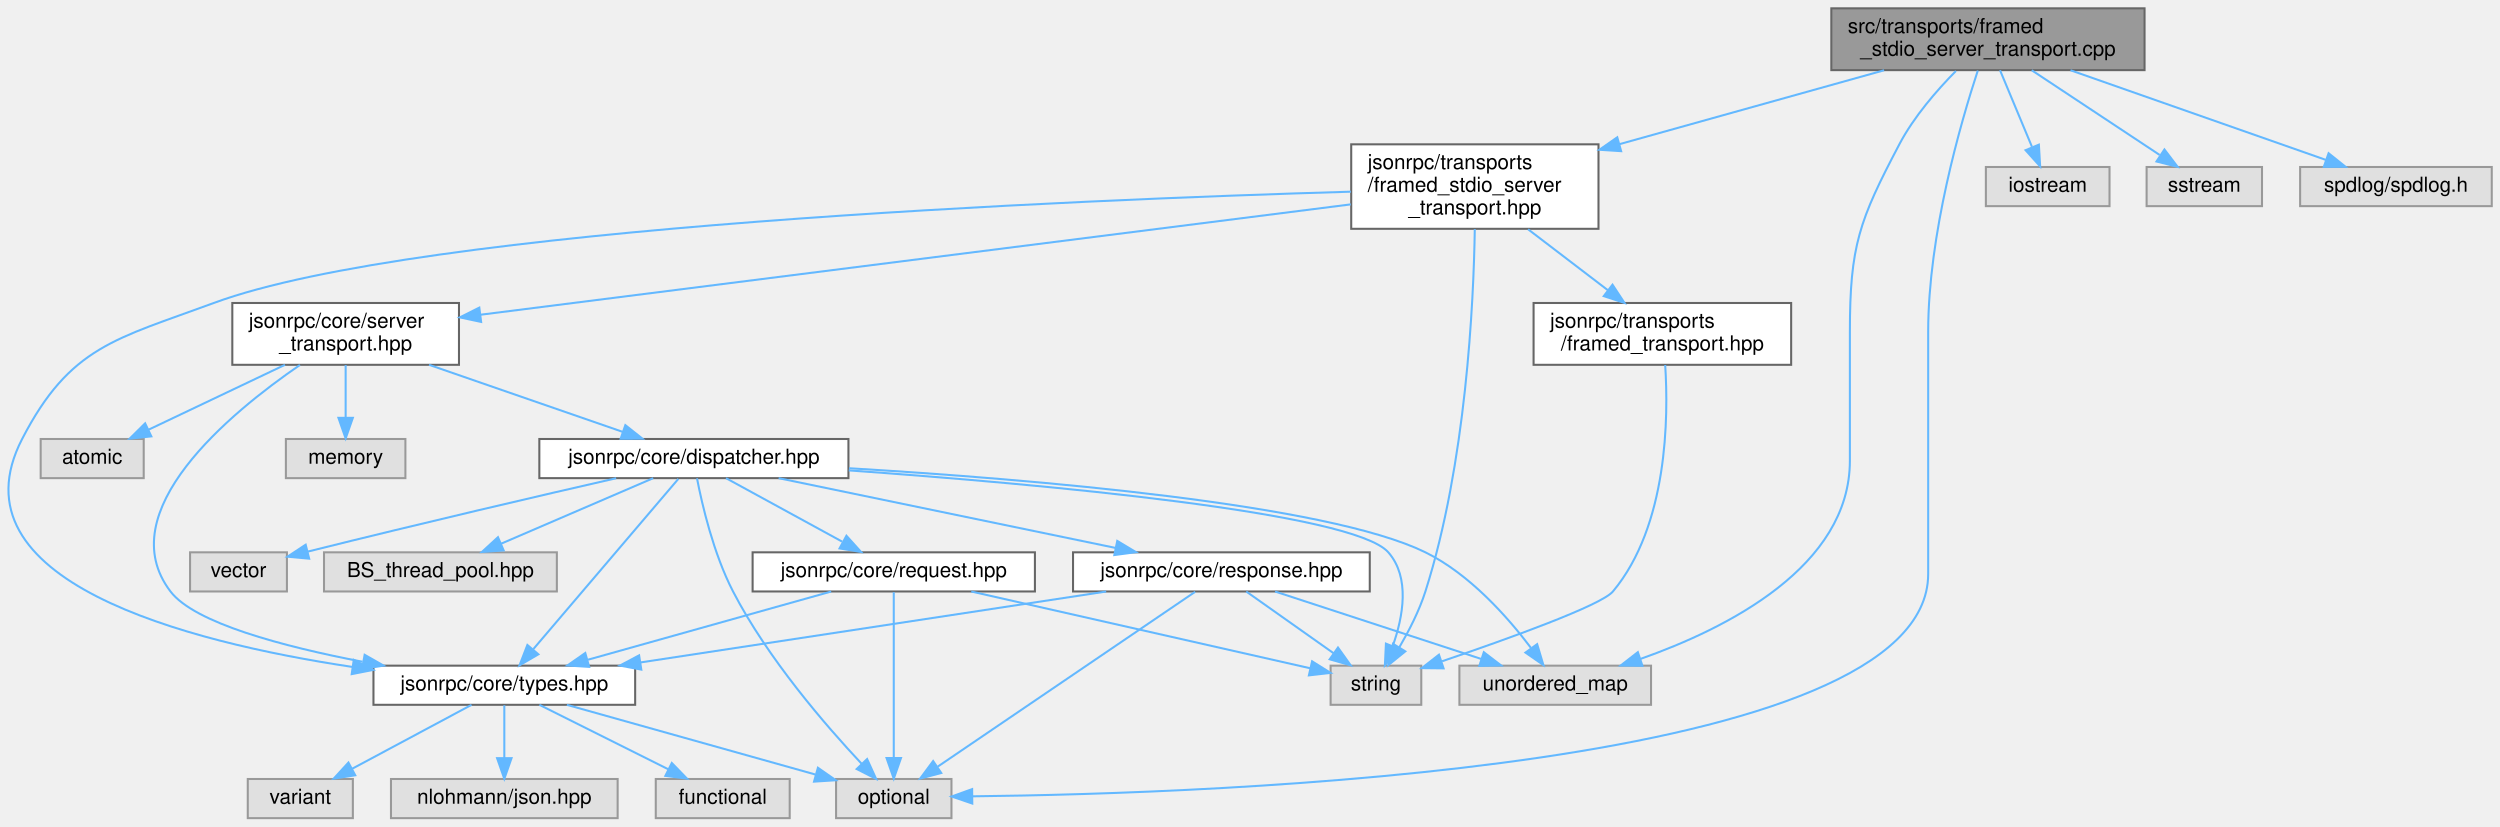
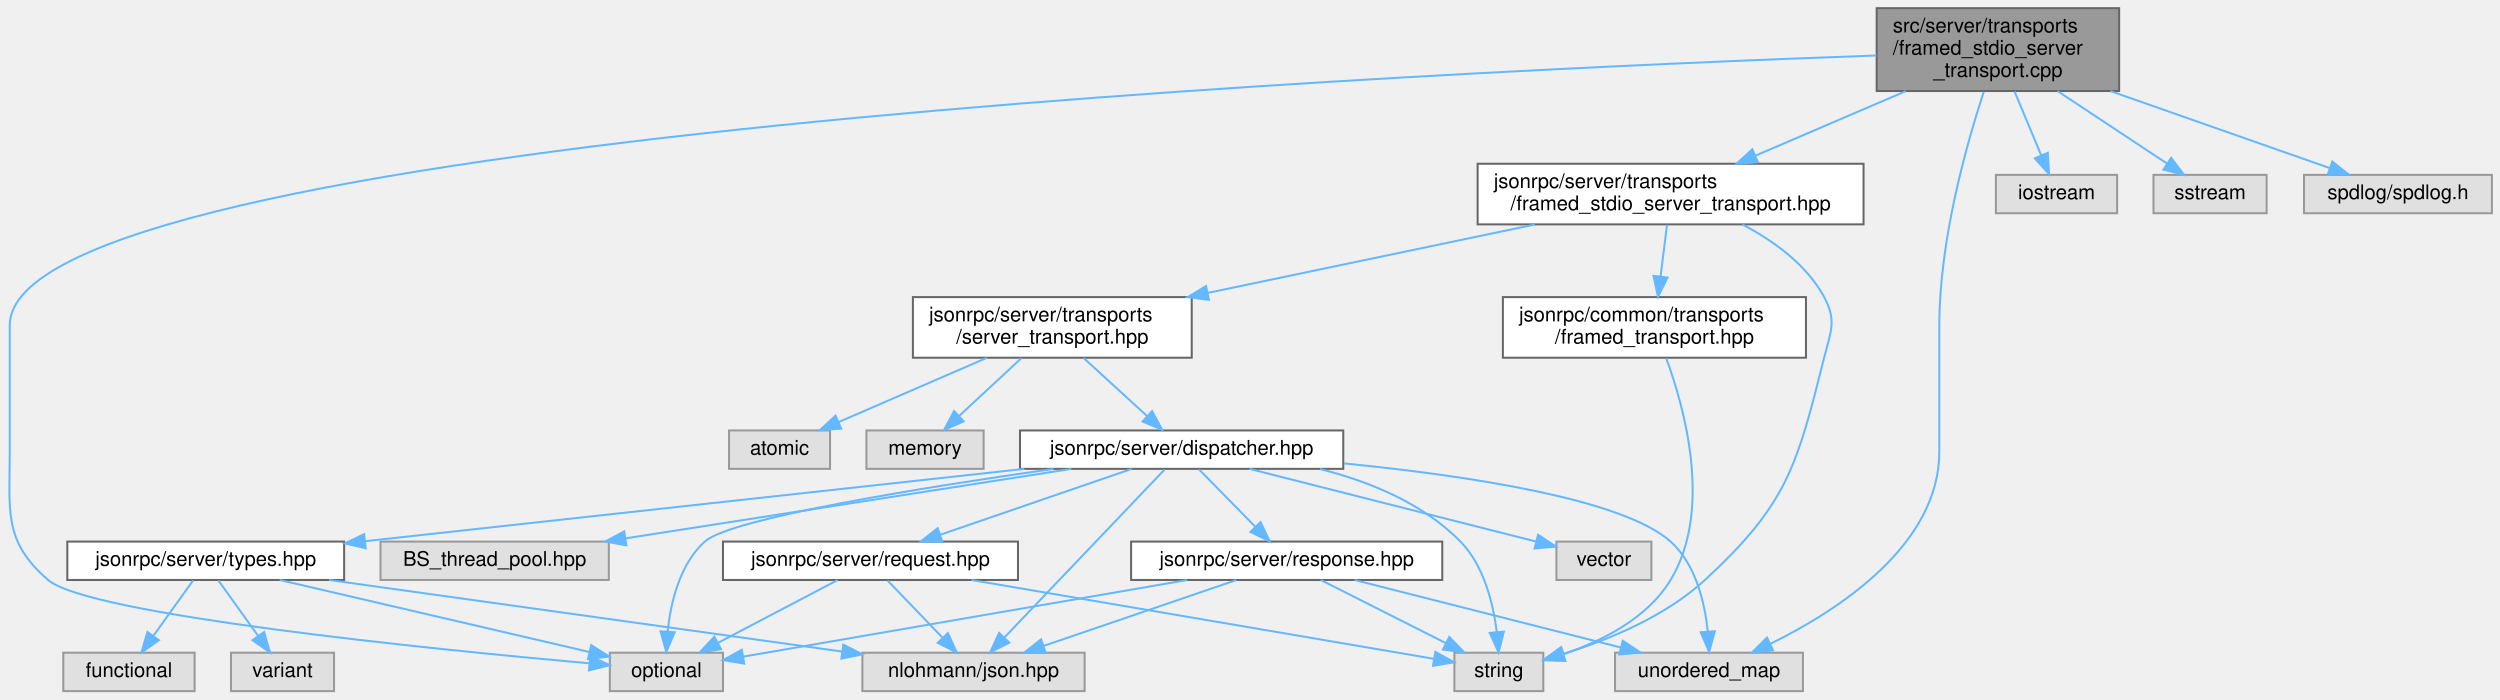
- <svg xmlns="http://www.w3.org/2000/svg" xmlns:xlink="http://www.w3.org/1999/xlink" width="1213pt" height="401pt" viewBox="0.00 0.00 1213.24 401.00">
-   <g id="graph0" class="graph" transform="scale(1 1) rotate(0) translate(4 397)">
+ <svg xmlns="http://www.w3.org/2000/svg" xmlns:xlink="http://www.w3.org/1999/xlink" width="1237pt" height="346pt" viewBox="0.00 0.00 1237.32 346.00">
+   <g id="graph0" class="graph" transform="scale(1 1) rotate(0) translate(4 342)">
    <g id="Node000001" class="node">
      <g id="a_Node000001">
        <a xlink:title=" ">
-           <polygon fill="#999999" stroke="#666666" points="1036.74,-393 884.74,-393 884.74,-363 1036.74,-363 1036.74,-393" />
-           <text text-anchor="start" x="892.74" y="-381" font-family="Helvetica,sans-Serif" font-size="10.00">src/transports/framed</text>
-           <text text-anchor="middle" x="960.74" y="-370" font-family="Helvetica,sans-Serif" font-size="10.00">_stdio_server_transport.cpp</text>
+           <polygon fill="#999999" stroke="#666666" points="1044.82,-338 924.82,-338 924.82,-297 1044.82,-297 1044.82,-338" />
+           <text text-anchor="start" x="932.82" y="-326" font-family="Helvetica,sans-Serif" font-size="10.00">src/server/transports</text>
+           <text text-anchor="start" x="932.82" y="-315" font-family="Helvetica,sans-Serif" font-size="10.00">/framed_stdio_server</text>
+           <text text-anchor="middle" x="984.82" y="-304" font-family="Helvetica,sans-Serif" font-size="10.00">_transport.cpp</text>
        </a>
      </g>
    </g>
    <g id="Node000002" class="node">
      <g id="a_Node000002">
        <a xlink:href="framed__stdio__server__transport_8hpp.html" target="_top" xlink:title=" ">
-           <polygon fill="white" stroke="#666666" points="771.74,-327 651.74,-327 651.74,-286 771.74,-286 771.74,-327" />
-           <text text-anchor="start" x="659.74" y="-315" font-family="Helvetica,sans-Serif" font-size="10.00">jsonrpc/transports</text>
-           <text text-anchor="start" x="659.74" y="-304" font-family="Helvetica,sans-Serif" font-size="10.00">/framed_stdio_server</text>
-           <text text-anchor="middle" x="711.74" y="-293" font-family="Helvetica,sans-Serif" font-size="10.00">_transport.hpp</text>
+           <polygon fill="white" stroke="#666666" points="918.32,-261 727.32,-261 727.32,-231 918.32,-231 918.32,-261" />
+           <text text-anchor="start" x="735.32" y="-249" font-family="Helvetica,sans-Serif" font-size="10.00">jsonrpc/server/transports</text>
+           <text text-anchor="middle" x="822.82" y="-238" font-family="Helvetica,sans-Serif" font-size="10.00">/framed_stdio_server_transport.hpp</text>
        </a>
      </g>
    </g>
    <g id="edge1_Node000001_Node000002" class="edge">
      <g id="a_edge1_Node000001_Node000002">
        <a xlink:title=" ">
-           <path fill="none" stroke="#63b8ff" d="M910.35,-362.94C873.38,-352.62 822.71,-338.47 781.8,-327.05" />
-           <polygon fill="#63b8ff" stroke="#63b8ff" points="782.73,-323.68 772.16,-324.36 780.85,-330.42 782.73,-323.68" />
+           <path fill="none" stroke="#63b8ff" d="M939.27,-296.96C915.93,-286.94 887.7,-274.83 864.88,-265.04" />
+           <polygon fill="#63b8ff" stroke="#63b8ff" points="866.04,-261.73 855.47,-261 863.28,-268.16 866.04,-261.73" />
+         </a>
+       </g>
+     </g>
+     <g id="Node000009" class="node">
+       <g id="a_Node000009">
+         <a xlink:title=" ">
+           <polygon fill="#e0e0e0" stroke="#999999" points="353.82,-19 297.82,-19 297.82,0 353.82,0 353.82,-19" />
+           <text text-anchor="middle" x="325.82" y="-7" font-family="Helvetica,sans-Serif" font-size="10.00">optional</text>
+         </a>
+       </g>
+     </g>
+     <g id="edge30_Node000001_Node000009" class="edge">
+       <g id="a_edge30_Node000001_Node000009">
+         <a xlink:title=" ">
+           <path fill="none" stroke="#63b8ff" d="M924.75,-314.59C711.11,-307.01 0.82,-274.77 0.82,-181 0.82,-181 0.82,-181 0.82,-118.5 0.82,-89.04 -2.47,-74.25 19.82,-55 39.81,-37.74 209.82,-20.73 287.44,-13.77" />
+           <polygon fill="#63b8ff" stroke="#63b8ff" points="288.11,-17.23 297.76,-12.86 287.49,-10.26 288.11,-17.23" />
+         </a>
+       </g>
+     </g>
+     <g id="Node000010" class="node">
+       <g id="a_Node000010">
+         <a xlink:title=" ">
+           <polygon fill="#e0e0e0" stroke="#999999" points="888.32,-19 795.32,-19 795.32,0 888.32,0 888.32,-19" />
+           <text text-anchor="middle" x="841.82" y="-7" font-family="Helvetica,sans-Serif" font-size="10.00">unordered_map</text>
+         </a>
+       </g>
+     </g>
+     <g id="edge32_Node000001_Node000010" class="edge">
+       <g id="a_edge32_Node000001_Node000010">
+         <a xlink:title=" ">
+           <path fill="none" stroke="#63b8ff" d="M977.8,-296.58C969.22,-270.41 955.82,-222.86 955.82,-181 955.82,-181 955.82,-181 955.82,-118.5 955.82,-72.47 906.24,-40.18 872.47,-23.53" />
+           <polygon fill="#63b8ff" stroke="#63b8ff" points="873.54,-20.16 863,-19.05 870.55,-26.49 873.54,-20.16" />
+         </a>
+       </g>
+     </g>
+     <g id="Node000019" class="node">
+       <g id="a_Node000019">
+         <a xlink:title=" ">
+           <polygon fill="#e0e0e0" stroke="#999999" points="1043.82,-255.5 983.82,-255.5 983.82,-236.5 1043.82,-236.5 1043.82,-255.5" />
+           <text text-anchor="middle" x="1013.82" y="-243.5" font-family="Helvetica,sans-Serif" font-size="10.00">iostream</text>
+         </a>
+       </g>
+     </g>
+     <g id="edge29_Node000001_Node000019" class="edge">
+       <g id="a_edge29_Node000001_Node000019">
+         <a xlink:title=" ">
+           <path fill="none" stroke="#63b8ff" d="M993.06,-296.77C997.19,-286.87 1002.16,-274.95 1006.21,-265.26" />
+           <polygon fill="#63b8ff" stroke="#63b8ff" points="1009.52,-266.4 1010.14,-255.82 1003.06,-263.7 1009.52,-266.4" />
+         </a>
+       </g>
+     </g>
+     <g id="Node000020" class="node">
+       <g id="a_Node000020">
+         <a xlink:title=" ">
+           <polygon fill="#e0e0e0" stroke="#999999" points="1117.82,-255.5 1061.82,-255.5 1061.82,-236.5 1117.82,-236.5 1117.82,-255.5" />
+           <text text-anchor="middle" x="1089.82" y="-243.5" font-family="Helvetica,sans-Serif" font-size="10.00">sstream</text>
+         </a>
+       </g>
+     </g>
+     <g id="edge31_Node000001_Node000020" class="edge">
+       <g id="a_edge31_Node000001_Node000020">
+         <a xlink:title=" ">
+           <path fill="none" stroke="#63b8ff" d="M1014.35,-296.96C1031.59,-285.54 1052.95,-271.41 1068.54,-261.09" />
+           <polygon fill="#63b8ff" stroke="#63b8ff" points="1070.57,-263.94 1076.98,-255.5 1066.71,-258.1 1070.57,-263.94" />
+         </a>
+       </g>
+     </g>
+     <g id="Node000021" class="node">
+       <g id="a_Node000021">
+         <a xlink:title=" ">
+           <polygon fill="#e0e0e0" stroke="#999999" points="1229.32,-255.5 1136.32,-255.5 1136.32,-236.5 1229.32,-236.5 1229.32,-255.5" />
+           <text text-anchor="middle" x="1182.82" y="-243.5" font-family="Helvetica,sans-Serif" font-size="10.00">spdlog/spdlog.h</text>
+         </a>
+       </g>
+     </g>
+     <g id="edge33_Node000001_Node000021" class="edge">
+       <g id="a_edge33_Node000001_Node000021">
+         <a xlink:title=" ">
+           <path fill="none" stroke="#63b8ff" d="M1040.51,-296.96C1075.45,-284.69 1119.35,-269.28 1149.09,-258.84" />
+           <polygon fill="#63b8ff" stroke="#63b8ff" points="1150.32,-262.12 1158.6,-255.5 1148,-255.51 1150.32,-262.12" />
+         </a>
+       </g>
+     </g>
+     <g id="Node000003" class="node">
+       <g id="a_Node000003">
+         <a xlink:title=" ">
+           <polygon fill="#e0e0e0" stroke="#999999" points="759.82,-19 715.82,-19 715.82,0 759.82,0 759.82,-19" />
+           <text text-anchor="middle" x="737.82" y="-7" font-family="Helvetica,sans-Serif" font-size="10.00">string</text>
+         </a>
+       </g>
+     </g>
+     <g id="edge2_Node000002_Node000003" class="edge">
+       <g id="a_edge2_Node000002_Node000003">
+         <a xlink:title=" ">
+           <path fill="none" stroke="#63b8ff" d="M858.35,-230.96C873.71,-222.9 890.13,-211.13 898.82,-195 905.15,-183.26 902.07,-177.93 898.82,-165 885.31,-111.2 880.61,-92.61 839.82,-55 820.08,-36.8 791.71,-25.24 769.9,-18.48" />
+           <polygon fill="#63b8ff" stroke="#63b8ff" points="770.67,-15.06 760.09,-15.62 768.71,-21.78 770.67,-15.06" />
+         </a>
+       </g>
+     </g>
+     <g id="Node000004" class="node">
+       <g id="a_Node000004">
+         <a xlink:href="framed__transport_8hpp.html" target="_top" xlink:title=" ">
+           <polygon fill="white" stroke="#666666" points="889.82,-195 739.82,-195 739.82,-165 889.82,-165 889.82,-195" />
+           <text text-anchor="start" x="747.82" y="-183" font-family="Helvetica,sans-Serif" font-size="10.00">jsonrpc/common/transports</text>
+           <text text-anchor="middle" x="814.82" y="-172" font-family="Helvetica,sans-Serif" font-size="10.00">/framed_transport.hpp</text>
+         </a>
+       </g>
+     </g>
+     <g id="edge3_Node000002_Node000004" class="edge">
+       <g id="a_edge3_Node000002_Node000004">
+         <a xlink:title=" ">
+           <path fill="none" stroke="#63b8ff" d="M821.05,-230.8C820.11,-223.26 818.92,-213.78 817.84,-205.13" />
+           <polygon fill="#63b8ff" stroke="#63b8ff" points="821.31,-204.65 816.59,-195.16 814.36,-205.52 821.31,-204.65" />
+         </a>
+       </g>
+     </g>
+     <g id="Node000005" class="node">
+       <g id="a_Node000005">
+         <a xlink:href="server__transport_8hpp.html" target="_top" xlink:title=" ">
+           <polygon fill="white" stroke="#666666" points="585.82,-195 447.82,-195 447.82,-165 585.82,-165 585.82,-195" />
+           <text text-anchor="start" x="455.82" y="-183" font-family="Helvetica,sans-Serif" font-size="10.00">jsonrpc/server/transports</text>
+           <text text-anchor="middle" x="516.82" y="-172" font-family="Helvetica,sans-Serif" font-size="10.00">/server_transport.hpp</text>
+         </a>
+       </g>
+     </g>
+     <g id="edge5_Node000002_Node000005" class="edge">
+       <g id="a_edge5_Node000002_Node000005">
+         <a xlink:title=" ">
+           <path fill="none" stroke="#63b8ff" d="M755.67,-230.95C707.94,-220.97 643.73,-207.54 593.9,-197.12" />
+           <polygon fill="#63b8ff" stroke="#63b8ff" points="594.33,-193.63 583.82,-195.01 592.89,-200.49 594.33,-193.63" />
+         </a>
+       </g>
+     </g>
+     <g id="edge4_Node000004_Node000003" class="edge">
+       <g id="a_edge4_Node000004_Node000003">
+         <a xlink:title=" ">
+           <path fill="none" stroke="#63b8ff" d="M820.66,-164.75C829.67,-140.31 843.82,-89.7 822.82,-55 811.35,-36.04 788.83,-24.76 769.86,-18.31" />
+           <polygon fill="#63b8ff" stroke="#63b8ff" points="770.64,-14.89 760.05,-15.28 768.57,-21.58 770.64,-14.89" />
+         </a>
+       </g>
+     </g>
+     <g id="Node000006" class="node">
+       <g id="a_Node000006">
+         <a xlink:title=" ">
+           <polygon fill="#e0e0e0" stroke="#999999" points="406.82,-129 356.82,-129 356.82,-110 406.82,-110 406.82,-129" />
+           <text text-anchor="middle" x="381.82" y="-117" font-family="Helvetica,sans-Serif" font-size="10.00">atomic</text>
+         </a>
+       </g>
+     </g>
+     <g id="edge6_Node000005_Node000006" class="edge">
+       <g id="a_edge6_Node000005_Node000006">
+         <a xlink:title=" ">
+           <path fill="none" stroke="#63b8ff" d="M484.49,-164.99C462.17,-155.31 432.72,-142.56 411.1,-133.18" />
+           <polygon fill="#63b8ff" stroke="#63b8ff" points="412.33,-129.9 401.76,-129.14 409.54,-136.33 412.33,-129.9" />
+         </a>
+       </g>
+     </g>
+     <g id="Node000007" class="node">
+       <g id="a_Node000007">
+         <a xlink:title=" ">
+           <polygon fill="#e0e0e0" stroke="#999999" points="482.82,-129 424.82,-129 424.82,-110 482.82,-110 482.82,-129" />
+           <text text-anchor="middle" x="453.82" y="-117" font-family="Helvetica,sans-Serif" font-size="10.00">memory</text>
+         </a>
+       </g>
+     </g>
+     <g id="edge7_Node000005_Node000007" class="edge">
+       <g id="a_edge7_Node000005_Node000007">
+         <a xlink:title=" ">
+           <path fill="none" stroke="#63b8ff" d="M501.57,-164.84C492.24,-156.17 480.29,-145.08 470.68,-136.15" />
+           <polygon fill="#63b8ff" stroke="#63b8ff" points="472.97,-133.51 463.26,-129.27 468.21,-138.64 472.97,-133.51" />
        </a>
      </g>
    </g>
    <g id="Node000008" class="node">
      <g id="a_Node000008">
-         <a xlink:title=" ">
-           <polygon fill="#e0e0e0" stroke="#999999" points="457.74,-19 401.74,-19 401.74,0 457.74,0 457.74,-19" />
-           <text text-anchor="middle" x="429.74" y="-7" font-family="Helvetica,sans-Serif" font-size="10.00">optional</text>
-         </a>
-       </g>
-     </g>
-     <g id="edge31_Node000001_Node000008" class="edge">
-       <g id="a_edge31_Node000001_Node000008">
-         <a xlink:title=" ">
-           <path fill="none" stroke="#63b8ff" d="M955.82,-362.79C947.55,-337.58 931.74,-283.23 931.74,-236 931.74,-236 931.74,-236 931.74,-118.5 931.74,-23.73 585.48,-11.88 468.11,-10.59" />
-           <polygon fill="#63b8ff" stroke="#63b8ff" points="467.84,-7.09 457.81,-10.5 467.77,-14.09 467.84,-7.09" />
-         </a>
-       </g>
-     </g>
-     <g id="Node000009" class="node">
-       <g id="a_Node000009">
-         <a xlink:title=" ">
-           <polygon fill="#e0e0e0" stroke="#999999" points="797.24,-74 704.24,-74 704.24,-55 797.24,-55 797.24,-74" />
-           <text text-anchor="middle" x="750.74" y="-62" font-family="Helvetica,sans-Serif" font-size="10.00">unordered_map</text>
-         </a>
-       </g>
-     </g>
-     <g id="edge33_Node000001_Node000009" class="edge">
-       <g id="a_edge33_Node000001_Node000009">
-         <a xlink:title=" ">
-           <path fill="none" stroke="#63b8ff" d="M945.2,-362.59C935.99,-353.25 924.77,-340.38 917.74,-327 898.27,-289.98 893.74,-277.83 893.74,-236 893.74,-236 893.74,-236 893.74,-173.5 893.74,-122.12 834.24,-92.09 792,-77.24" />
-           <polygon fill="#63b8ff" stroke="#63b8ff" points="793.07,-73.91 782.48,-74.05 790.84,-80.55 793.07,-73.91" />
-         </a>
-       </g>
-     </g>
-     <g id="Node000019" class="node">
-       <g id="a_Node000019">
-         <a xlink:title=" ">
-           <polygon fill="#e0e0e0" stroke="#999999" points="1019.74,-316 959.74,-316 959.74,-297 1019.74,-297 1019.74,-316" />
-           <text text-anchor="middle" x="989.74" y="-304" font-family="Helvetica,sans-Serif" font-size="10.00">iostream</text>
-         </a>
-       </g>
-     </g>
-     <g id="edge30_Node000001_Node000019" class="edge">
-       <g id="a_edge30_Node000001_Node000019">
-         <a xlink:title=" ">
-           <path fill="none" stroke="#63b8ff" d="M966.61,-362.94C971.07,-352.25 977.24,-337.45 982.09,-325.83" />
-           <polygon fill="#63b8ff" stroke="#63b8ff" points="985.46,-326.84 986.08,-316.27 979,-324.15 985.46,-326.84" />
-         </a>
-       </g>
-     </g>
-     <g id="Node000020" class="node">
-       <g id="a_Node000020">
-         <a xlink:title=" ">
-           <polygon fill="#e0e0e0" stroke="#999999" points="1093.74,-316 1037.74,-316 1037.74,-297 1093.74,-297 1093.74,-316" />
-           <text text-anchor="middle" x="1065.74" y="-304" font-family="Helvetica,sans-Serif" font-size="10.00">sstream</text>
-         </a>
-       </g>
-     </g>
-     <g id="edge32_Node000001_Node000020" class="edge">
-       <g id="a_edge32_Node000001_Node000020">
-         <a xlink:title=" ">
-           <path fill="none" stroke="#63b8ff" d="M981.99,-362.94C1000.05,-350.98 1025.88,-333.88 1044.06,-321.85" />
-           <polygon fill="#63b8ff" stroke="#63b8ff" points="1046.39,-324.51 1052.8,-316.07 1042.53,-318.67 1046.39,-324.51" />
-         </a>
-       </g>
-     </g>
-     <g id="Node000021" class="node">
-       <g id="a_Node000021">
-         <a xlink:title=" ">
-           <polygon fill="#e0e0e0" stroke="#999999" points="1205.24,-316 1112.24,-316 1112.24,-297 1205.24,-297 1205.24,-316" />
-           <text text-anchor="middle" x="1158.74" y="-304" font-family="Helvetica,sans-Serif" font-size="10.00">spdlog/spdlog.h</text>
-         </a>
-       </g>
-     </g>
-     <g id="edge34_Node000001_Node000021" class="edge">
-       <g id="a_edge34_Node000001_Node000021">
-         <a xlink:title=" ">
-           <path fill="none" stroke="#63b8ff" d="M1000.81,-362.94C1037.22,-350.16 1090.34,-331.51 1124.73,-319.44" />
-           <polygon fill="#63b8ff" stroke="#63b8ff" points="1126.06,-322.68 1134.33,-316.07 1123.74,-316.08 1126.06,-322.68" />
-         </a>
-       </g>
-     </g>
-     <g id="Node000003" class="node">
-       <g id="a_Node000003">
-         <a xlink:title=" ">
-           <polygon fill="#e0e0e0" stroke="#999999" points="685.74,-74 641.74,-74 641.74,-55 685.74,-55 685.74,-74" />
-           <text text-anchor="middle" x="663.74" y="-62" font-family="Helvetica,sans-Serif" font-size="10.00">string</text>
-         </a>
-       </g>
-     </g>
-     <g id="edge2_Node000002_Node000003" class="edge">
-       <g id="a_edge2_Node000002_Node000003">
-         <a xlink:title=" ">
-           <path fill="none" stroke="#63b8ff" d="M711.71,-285.84C711.15,-250.02 707.51,-172.07 687.74,-110 684.75,-100.61 679.76,-90.89 675.11,-82.94" />
-           <polygon fill="#63b8ff" stroke="#63b8ff" points="677.98,-80.93 669.75,-74.26 672.02,-84.61 677.98,-80.93" />
-         </a>
-       </g>
-     </g>
-     <g id="Node000004" class="node">
-       <g id="a_Node000004">
-         <a xlink:href="server__transport_8hpp.html" target="_top" xlink:title=" ">
-           <polygon fill="white" stroke="#666666" points="218.74,-250 108.74,-250 108.74,-220 218.74,-220 218.74,-250" />
-           <text text-anchor="start" x="116.74" y="-238" font-family="Helvetica,sans-Serif" font-size="10.00">jsonrpc/core/server</text>
-           <text text-anchor="middle" x="163.74" y="-227" font-family="Helvetica,sans-Serif" font-size="10.00">_transport.hpp</text>
-         </a>
-       </g>
-     </g>
-     <g id="edge3_Node000002_Node000004" class="edge">
-       <g id="a_edge3_Node000002_Node000004">
-         <a xlink:title=" ">
-           <path fill="none" stroke="#63b8ff" d="M651.53,-297.86C547.83,-284.71 336.37,-257.89 229.17,-244.3" />
-           <polygon fill="#63b8ff" stroke="#63b8ff" points="229.49,-240.81 219.13,-243.02 228.61,-247.76 229.49,-240.81" />
+         <a xlink:href="dispatcher_8hpp.html" target="_top" xlink:title=" ">
+           <polygon fill="white" stroke="#666666" points="660.82,-129 500.82,-129 500.82,-110 660.82,-110 660.82,-129" />
+           <text text-anchor="middle" x="580.82" y="-117" font-family="Helvetica,sans-Serif" font-size="10.00">jsonrpc/server/dispatcher.hpp</text>
+         </a>
+       </g>
+     </g>
+     <g id="edge8_Node000005_Node000008" class="edge">
+       <g id="a_edge8_Node000005_Node000008">
+         <a xlink:title=" ">
+           <path fill="none" stroke="#63b8ff" d="M532.32,-164.84C541.8,-156.17 553.94,-145.08 563.7,-136.15" />
+           <polygon fill="#63b8ff" stroke="#63b8ff" points="566.21,-138.6 571.23,-129.27 561.49,-133.43 566.21,-138.6" />
+         </a>
+       </g>
+     </g>
+     <g id="edge10_Node000008_Node000003" class="edge">
+       <g id="a_edge10_Node000008_Node000003">
+         <a xlink:title=" ">
+           <path fill="none" stroke="#63b8ff" d="M649.28,-109.94C674.05,-103.66 700.42,-92.8 718.82,-74 730.51,-62.06 735.05,-43.24 736.8,-29.18" />
+           <polygon fill="#63b8ff" stroke="#63b8ff" points="740.29,-29.42 737.68,-19.15 733.32,-28.81 740.29,-29.42" />
+         </a>
+       </g>
+     </g>
+     <g id="edge9_Node000008_Node000009" class="edge">
+       <g id="a_edge9_Node000008_Node000009">
+         <a xlink:title=" ">
+           <path fill="none" stroke="#63b8ff" d="M517.41,-109.99C451.95,-100.67 357.6,-85.51 344.82,-74 332.41,-62.82 327.97,-43.9 326.44,-29.61" />
+           <polygon fill="#63b8ff" stroke="#63b8ff" points="329.92,-29.12 325.75,-19.38 322.94,-29.59 329.92,-29.12" />
+         </a>
+       </g>
+     </g>
+     <g id="edge11_Node000008_Node000010" class="edge">
+       <g id="a_edge11_Node000008_Node000010">
+         <a xlink:title=" ">
+           <path fill="none" stroke="#63b8ff" d="M661.13,-112.69C722.08,-106.68 799.29,-95.1 822.82,-74 835.26,-62.85 839.7,-43.92 841.22,-29.62" />
+           <polygon fill="#63b8ff" stroke="#63b8ff" points="844.73,-29.6 841.9,-19.39 837.74,-29.13 844.73,-29.6" />
+         </a>
+       </g>
+     </g>
+     <g id="Node000011" class="node">
+       <g id="a_Node000011">
+         <a xlink:title=" ">
+           <polygon fill="#e0e0e0" stroke="#999999" points="813.32,-74 766.32,-74 766.32,-55 813.32,-55 813.32,-74" />
+           <text text-anchor="middle" x="789.82" y="-62" font-family="Helvetica,sans-Serif" font-size="10.00">vector</text>
+         </a>
+       </g>
+     </g>
+     <g id="edge12_Node000008_Node000011" class="edge">
+       <g id="a_edge12_Node000008_Node000011">
+         <a xlink:title=" ">
+           <path fill="none" stroke="#63b8ff" d="M614.4,-109.98C653.38,-100.1 717.29,-83.89 756.26,-74.01" />
+           <polygon fill="#63b8ff" stroke="#63b8ff" points="757.25,-77.37 766.08,-71.52 755.52,-70.59 757.25,-77.37" />
+         </a>
+       </g>
+     </g>
+     <g id="Node000012" class="node">
+       <g id="a_Node000012">
+         <a xlink:title=" ">
+           <polygon fill="#e0e0e0" stroke="#999999" points="297.32,-74 184.32,-74 184.32,-55 297.32,-55 297.32,-74" />
+           <text text-anchor="middle" x="240.82" y="-62" font-family="Helvetica,sans-Serif" font-size="10.00">BS_thread_pool.hpp</text>
+         </a>
+       </g>
+     </g>
+     <g id="edge13_Node000008_Node000012" class="edge">
+       <g id="a_edge13_Node000008_Node000012">
+         <a xlink:title=" ">
+           <path fill="none" stroke="#63b8ff" d="M526.2,-109.98C466.06,-100.61 369.45,-85.55 305.56,-75.59" />
+           <polygon fill="#63b8ff" stroke="#63b8ff" points="306.02,-72.12 295.6,-74.04 304.94,-79.04 306.02,-72.12" />
        </a>
      </g>
    </g>
    <g id="Node000013" class="node">
      <g id="a_Node000013">
+         <a xlink:title=" ">
+           <polygon fill="#e0e0e0" stroke="#999999" points="532.82,-19 422.82,-19 422.82,0 532.82,0 532.82,-19" />
+           <text text-anchor="middle" x="477.82" y="-7" font-family="Helvetica,sans-Serif" font-size="10.00">nlohmann/json.hpp</text>
+         </a>
+       </g>
+     </g>
+     <g id="edge14_Node000008_Node000013" class="edge">
+       <g id="a_edge14_Node000008_Node000013">
+         <a xlink:title=" ">
+           <path fill="none" stroke="#63b8ff" d="M572.4,-109.66C555.03,-91.46 515.06,-49.55 493.05,-26.47" />
+           <polygon fill="#63b8ff" stroke="#63b8ff" points="495.52,-23.98 486.08,-19.16 490.45,-28.81 495.52,-23.98" />
+         </a>
+       </g>
+     </g>
+     <g id="Node000014" class="node">
+       <g id="a_Node000014">
+         <a xlink:href="server_2request_8hpp.html" target="_top" xlink:title=" ">
+           <polygon fill="white" stroke="#666666" points="499.82,-74 353.82,-74 353.82,-55 499.82,-55 499.82,-74" />
+           <text text-anchor="middle" x="426.82" y="-62" font-family="Helvetica,sans-Serif" font-size="10.00">jsonrpc/server/request.hpp</text>
+         </a>
+       </g>
+     </g>
+     <g id="edge15_Node000008_Node000014" class="edge">
+       <g id="a_edge15_Node000008_Node000014">
+         <a xlink:title=" ">
+           <path fill="none" stroke="#63b8ff" d="M556.08,-109.98C530.45,-101.16 490.19,-87.31 461.42,-77.41" />
+           <polygon fill="#63b8ff" stroke="#63b8ff" points="462.36,-74.03 451.76,-74.08 460.08,-80.65 462.36,-74.03" />
+         </a>
+       </g>
+     </g>
+     <g id="Node000015" class="node">
+       <g id="a_Node000015">
+         <a xlink:href="response_8hpp.html" target="_top" xlink:title=" ">
+           <polygon fill="white" stroke="#666666" points="709.82,-74 555.82,-74 555.82,-55 709.82,-55 709.82,-74" />
+           <text text-anchor="middle" x="632.82" y="-62" font-family="Helvetica,sans-Serif" font-size="10.00">jsonrpc/server/response.hpp</text>
+         </a>
+       </g>
+     </g>
+     <g id="edge19_Node000008_Node000015" class="edge">
+       <g id="a_edge19_Node000008_Node000015">
+         <a xlink:title=" ">
+           <path fill="none" stroke="#63b8ff" d="M589.41,-109.75C596.98,-102.03 608.2,-90.6 617.34,-81.28" />
+           <polygon fill="#63b8ff" stroke="#63b8ff" points="619.89,-83.68 624.4,-74.09 614.9,-78.78 619.89,-83.68" />
+         </a>
+       </g>
+     </g>
+     <g id="Node000016" class="node">
+       <g id="a_Node000016">
        <a xlink:href="types_8hpp.html" target="_top" xlink:title=" ">
-           <polygon fill="white" stroke="#666666" points="304.24,-74 177.24,-74 177.24,-55 304.24,-55 304.24,-74" />
-           <text text-anchor="middle" x="240.74" y="-62" font-family="Helvetica,sans-Serif" font-size="10.00">jsonrpc/core/types.hpp</text>
-         </a>
-       </g>
-     </g>
-     <g id="edge27_Node000002_Node000013" class="edge">
-       <g id="a_edge27_Node000002_Node000013">
-         <a xlink:title=" ">
-           <path fill="none" stroke="#63b8ff" d="M651.57,-304.02C517.85,-300.08 199.94,-287.01 99.74,-250 52.2,-232.44 30,-229.03 6.74,-184 -28.73,-115.33 85.71,-85.62 166.86,-73.4" />
-           <polygon fill="#63b8ff" stroke="#63b8ff" points="167.68,-76.82 177.07,-71.93 166.68,-69.89 167.68,-76.82" />
+           <polygon fill="white" stroke="#666666" points="166.32,-74 29.32,-74 29.32,-55 166.32,-55 166.32,-74" />
+           <text text-anchor="middle" x="97.82" y="-62" font-family="Helvetica,sans-Serif" font-size="10.00">jsonrpc/server/types.hpp</text>
+         </a>
+       </g>
+     </g>
+     <g id="edge24_Node000008_Node000016" class="edge">
+       <g id="a_edge24_Node000008_Node000016">
+         <a xlink:title=" ">
+           <path fill="none" stroke="#63b8ff" d="M502.99,-109.99C423.5,-101.29 296.2,-87.35 176.73,-74.21" />
+           <polygon fill="#63b8ff" stroke="#63b8ff" points="176.99,-70.72 166.67,-73.1 176.23,-77.68 176.99,-70.72" />
+         </a>
+       </g>
+     </g>
+     <g id="edge17_Node000014_Node000003" class="edge">
+       <g id="a_edge17_Node000014_Node000003">
+         <a xlink:title=" ">
+           <path fill="none" stroke="#63b8ff" d="M476.79,-54.98C541.18,-44.01 651.28,-25.25 705.59,-15.99" />
+           <polygon fill="#63b8ff" stroke="#63b8ff" points="706.41,-19.4 715.68,-14.27 705.23,-12.5 706.41,-19.4" />
+         </a>
+       </g>
+     </g>
+     <g id="edge16_Node000014_Node000009" class="edge">
+       <g id="a_edge16_Node000014_Node000009">
+         <a xlink:title=" ">
+           <path fill="none" stroke="#63b8ff" d="M410.6,-54.98C394.64,-46.61 370.04,-33.7 351.45,-23.95" />
+           <polygon fill="#63b8ff" stroke="#63b8ff" points="352.83,-20.72 342.35,-19.17 349.58,-26.92 352.83,-20.72" />
+         </a>
+       </g>
+     </g>
+     <g id="edge18_Node000014_Node000013" class="edge">
+       <g id="a_edge18_Node000014_Node000013">
+         <a xlink:title=" ">
+           <path fill="none" stroke="#63b8ff" d="M435.25,-54.75C442.6,-47.11 453.46,-35.82 462.37,-26.56" />
+           <polygon fill="#63b8ff" stroke="#63b8ff" points="465.15,-28.72 469.56,-19.09 460.1,-23.87 465.15,-28.72" />
+         </a>
+       </g>
+     </g>
+     <g id="edge21_Node000015_Node000003" class="edge">
+       <g id="a_edge21_Node000015_Node000003">
+         <a xlink:title=" ">
+           <path fill="none" stroke="#63b8ff" d="M649.69,-54.98C666.43,-46.54 692.32,-33.47 711.72,-23.68" />
+           <polygon fill="#63b8ff" stroke="#63b8ff" points="713.3,-26.8 720.65,-19.17 710.14,-20.55 713.3,-26.8" />
+         </a>
+       </g>
+     </g>
+     <g id="edge20_Node000015_Node000009" class="edge">
+       <g id="a_edge20_Node000015_Node000009">
+         <a xlink:title=" ">
+           <path fill="none" stroke="#63b8ff" d="M583.5,-54.98C522.35,-44.43 419.45,-26.66 363.99,-17.09" />
+           <polygon fill="#63b8ff" stroke="#63b8ff" points="364.33,-13.6 353.88,-15.34 363.14,-20.49 364.33,-13.6" />
+         </a>
+       </g>
+     </g>
+     <g id="edge22_Node000015_Node000010" class="edge">
+       <g id="a_edge22_Node000015_Node000010">
+         <a xlink:title=" ">
+           <path fill="none" stroke="#63b8ff" d="M666.4,-54.98C702.18,-45.91 758.94,-31.52 798.16,-21.57" />
+           <polygon fill="#63b8ff" stroke="#63b8ff" points="799.15,-24.93 807.98,-19.08 797.43,-18.15 799.15,-24.93" />
+         </a>
+       </g>
+     </g>
+     <g id="edge23_Node000015_Node000013" class="edge">
+       <g id="a_edge23_Node000015_Node000013">
+         <a xlink:title=" ">
+           <path fill="none" stroke="#63b8ff" d="M607.92,-54.98C582.12,-46.16 541.6,-32.31 512.64,-22.41" />
+           <polygon fill="#63b8ff" stroke="#63b8ff" points="513.52,-19.01 502.92,-19.08 511.25,-25.63 513.52,-19.01" />
+         </a>
+       </g>
+     </g>
+     <g id="edge26_Node000016_Node000009" class="edge">
+       <g id="a_edge26_Node000016_Node000009">
+         <a xlink:title=" ">
+           <path fill="none" stroke="#63b8ff" d="M134.46,-54.98C176.44,-45.23 244.92,-29.31 287.57,-19.39" />
+           <polygon fill="#63b8ff" stroke="#63b8ff" points="288.62,-22.74 297.56,-17.07 287.03,-15.92 288.62,-22.74" />
+         </a>
+       </g>
+     </g>
+     <g id="edge28_Node000016_Node000013" class="edge">
+       <g id="a_edge28_Node000016_Node000013">
+         <a xlink:title=" ">
+           <path fill="none" stroke="#63b8ff" d="M158.88,-54.98C228.37,-45.29 341.42,-29.52 412.6,-19.6" />
+           <polygon fill="#63b8ff" stroke="#63b8ff" points="413.37,-23.02 422.79,-18.18 412.4,-16.09 413.37,-23.02" />
+         </a>
+       </g>
+     </g>
+     <g id="Node000017" class="node">
+       <g id="a_Node000017">
+         <a xlink:title=" ">
+           <polygon fill="#e0e0e0" stroke="#999999" points="92.32,-19 27.32,-19 27.32,0 92.32,0 92.32,-19" />
+           <text text-anchor="middle" x="59.82" y="-7" font-family="Helvetica,sans-Serif" font-size="10.00">functional</text>
+         </a>
+       </g>
+     </g>
+     <g id="edge25_Node000016_Node000017" class="edge">
+       <g id="a_edge25_Node000016_Node000017">
+         <a xlink:title=" ">
+           <path fill="none" stroke="#63b8ff" d="M91.55,-54.75C86.24,-47.34 78.47,-36.5 71.95,-27.41" />
+           <polygon fill="#63b8ff" stroke="#63b8ff" points="74.65,-25.18 65.98,-19.09 68.96,-29.26 74.65,-25.18" />
        </a>
      </g>
    </g>
    <g id="Node000018" class="node">
      <g id="a_Node000018">
-         <a xlink:href="framed__transport_8hpp.html" target="_top" xlink:title=" ">
-           <polygon fill="white" stroke="#666666" points="865.24,-250 740.24,-250 740.24,-220 865.24,-220 865.24,-250" />
-           <text text-anchor="start" x="748.24" y="-238" font-family="Helvetica,sans-Serif" font-size="10.00">jsonrpc/transports</text>
-           <text text-anchor="middle" x="802.74" y="-227" font-family="Helvetica,sans-Serif" font-size="10.00">/framed_transport.hpp</text>
-         </a>
-       </g>
-     </g>
-     <g id="edge28_Node000002_Node000018" class="edge">
-       <g id="a_edge28_Node000002_Node000018">
-         <a xlink:title=" ">
-           <path fill="none" stroke="#63b8ff" d="M737.57,-285.77C749.7,-276.51 764.13,-265.49 776.33,-256.17" />
-           <polygon fill="#63b8ff" stroke="#63b8ff" points="778.54,-258.89 784.36,-250.04 774.29,-253.33 778.54,-258.89" />
-         </a>
-       </g>
-     </g>
-     <g id="Node000005" class="node">
-       <g id="a_Node000005">
-         <a xlink:title=" ">
-           <polygon fill="#e0e0e0" stroke="#999999" points="65.74,-184 15.74,-184 15.74,-165 65.74,-165 65.74,-184" />
-           <text text-anchor="middle" x="40.74" y="-172" font-family="Helvetica,sans-Serif" font-size="10.00">atomic</text>
-         </a>
-       </g>
-     </g>
-     <g id="edge4_Node000004_Node000005" class="edge">
-       <g id="a_edge4_Node000004_Node000005">
-         <a xlink:title=" ">
-           <path fill="none" stroke="#63b8ff" d="M134.28,-219.99C114.12,-210.4 87.6,-197.79 67.94,-188.44" />
-           <polygon fill="#63b8ff" stroke="#63b8ff" points="69.44,-185.27 58.9,-184.14 66.43,-191.6 69.44,-185.27" />
-         </a>
-       </g>
-     </g>
-     <g id="Node000006" class="node">
-       <g id="a_Node000006">
-         <a xlink:title=" ">
-           <polygon fill="#e0e0e0" stroke="#999999" points="192.74,-184 134.74,-184 134.74,-165 192.74,-165 192.74,-184" />
-           <text text-anchor="middle" x="163.74" y="-172" font-family="Helvetica,sans-Serif" font-size="10.00">memory</text>
-         </a>
-       </g>
-     </g>
-     <g id="edge5_Node000004_Node000006" class="edge">
-       <g id="a_edge5_Node000004_Node000006">
-         <a xlink:title=" ">
-           <path fill="none" stroke="#63b8ff" d="M163.74,-219.84C163.74,-212.21 163.74,-202.7 163.74,-194.45" />
-           <polygon fill="#63b8ff" stroke="#63b8ff" points="167.24,-194.27 163.74,-184.27 160.24,-194.27 167.24,-194.27" />
-         </a>
-       </g>
-     </g>
-     <g id="Node000007" class="node">
-       <g id="a_Node000007">
-         <a xlink:href="dispatcher_8hpp.html" target="_top" xlink:title=" ">
-           <polygon fill="white" stroke="#666666" points="407.74,-184 257.74,-184 257.74,-165 407.74,-165 407.74,-184" />
-           <text text-anchor="middle" x="332.74" y="-172" font-family="Helvetica,sans-Serif" font-size="10.00">jsonrpc/core/dispatcher.hpp</text>
-         </a>
-       </g>
-     </g>
-     <g id="edge6_Node000004_Node000007" class="edge">
-       <g id="a_edge6_Node000004_Node000007">
-         <a xlink:title=" ">
-           <path fill="none" stroke="#63b8ff" d="M204.22,-219.99C232.92,-210.05 271.02,-196.86 298.27,-187.43" />
-           <polygon fill="#63b8ff" stroke="#63b8ff" points="299.48,-190.72 307.78,-184.14 297.19,-184.1 299.48,-190.72" />
-         </a>
-       </g>
-     </g>
-     <g id="edge26_Node000004_Node000013" class="edge">
-       <g id="a_edge26_Node000004_Node000013">
-         <a xlink:title=" ">
-           <path fill="none" stroke="#63b8ff" d="M141.55,-219.92C107.52,-196.57 49.31,-148.61 78.74,-110 90.43,-94.67 133.24,-83.31 171.92,-75.9" />
-           <polygon fill="#63b8ff" stroke="#63b8ff" points="172.96,-79.27 182.16,-74.01 171.69,-72.38 172.96,-79.27" />
-         </a>
-       </g>
-     </g>
-     <g id="edge8_Node000007_Node000003" class="edge">
-       <g id="a_edge8_Node000007_Node000003">
-         <a xlink:title=" ">
-           <path fill="none" stroke="#63b8ff" d="M407.9,-168.76C501.92,-162.04 652.74,-148.39 669.74,-129 680.44,-116.79 676.92,-97.74 671.95,-83.68" />
-           <polygon fill="#63b8ff" stroke="#63b8ff" points="675.07,-82.07 668.08,-74.11 668.58,-84.69 675.07,-82.07" />
-         </a>
-       </g>
-     </g>
-     <g id="edge7_Node000007_Node000008" class="edge">
-       <g id="a_edge7_Node000007_Node000008">
-         <a xlink:title=" ">
-           <path fill="none" stroke="#63b8ff" d="M334.25,-164.9C336.69,-152.31 342.22,-128.39 351.74,-110 368.62,-77.4 396.74,-44.93 414.2,-26.33" />
-           <polygon fill="#63b8ff" stroke="#63b8ff" points="416.8,-28.68 421.19,-19.03 411.74,-23.84 416.8,-28.68" />
-         </a>
-       </g>
-     </g>
-     <g id="edge9_Node000007_Node000009" class="edge">
-       <g id="a_edge9_Node000007_Node000009">
-         <a xlink:title=" ">
-           <path fill="none" stroke="#63b8ff" d="M408.01,-169.81C497.28,-164.45 640.01,-152.47 687.74,-129 709.21,-118.44 727.65,-97.6 738.93,-82.67" />
-           <polygon fill="#63b8ff" stroke="#63b8ff" points="741.97,-84.44 745,-74.29 736.3,-80.34 741.97,-84.44" />
-         </a>
-       </g>
-     </g>
-     <g id="Node000010" class="node">
-       <g id="a_Node000010">
-         <a xlink:title=" ">
-           <polygon fill="#e0e0e0" stroke="#999999" points="135.24,-129 88.24,-129 88.24,-110 135.24,-110 135.24,-129" />
-           <text text-anchor="middle" x="111.74" y="-117" font-family="Helvetica,sans-Serif" font-size="10.00">vector</text>
-         </a>
-       </g>
-     </g>
-     <g id="edge10_Node000007_Node000010" class="edge">
-       <g id="a_edge10_Node000007_Node000010">
-         <a xlink:title=" ">
-           <path fill="none" stroke="#63b8ff" d="M295.01,-164.95C258.9,-156.69 202.64,-143.63 145.42,-129.37" />
-           <polygon fill="#63b8ff" stroke="#63b8ff" points="146.04,-125.92 135.49,-126.89 144.34,-132.71 146.04,-125.92" />
-         </a>
-       </g>
-     </g>
-     <g id="Node000011" class="node">
-       <g id="a_Node000011">
-         <a xlink:title=" ">
-           <polygon fill="#e0e0e0" stroke="#999999" points="266.24,-129 153.24,-129 153.24,-110 266.24,-110 266.24,-129" />
-           <text text-anchor="middle" x="209.74" y="-117" font-family="Helvetica,sans-Serif" font-size="10.00">BS_thread_pool.hpp</text>
-         </a>
-       </g>
-     </g>
-     <g id="edge11_Node000007_Node000011" class="edge">
-       <g id="a_edge11_Node000007_Node000011">
-         <a xlink:title=" ">
-           <path fill="none" stroke="#63b8ff" d="M312.98,-164.98C293.01,-156.38 261.94,-142.99 239.09,-133.15" />
-           <polygon fill="#63b8ff" stroke="#63b8ff" points="240.43,-129.91 229.86,-129.17 237.66,-136.34 240.43,-129.91" />
-         </a>
-       </g>
-     </g>
-     <g id="Node000012" class="node">
-       <g id="a_Node000012">
-         <a xlink:href="core_2request_8hpp.html" target="_top" xlink:title=" ">
-           <polygon fill="white" stroke="#666666" points="498.24,-129 361.24,-129 361.24,-110 498.24,-110 498.24,-129" />
-           <text text-anchor="middle" x="429.74" y="-117" font-family="Helvetica,sans-Serif" font-size="10.00">jsonrpc/core/request.hpp</text>
-         </a>
-       </g>
-     </g>
-     <g id="edge12_Node000007_Node000012" class="edge">
-       <g id="a_edge12_Node000007_Node000012">
-         <a xlink:title=" ">
-           <path fill="none" stroke="#63b8ff" d="M348.33,-164.98C363.51,-156.69 386.84,-143.94 404.64,-134.22" />
-           <polygon fill="#63b8ff" stroke="#63b8ff" points="406.77,-137.04 413.87,-129.17 403.42,-130.89 406.77,-137.04" />
-         </a>
-       </g>
-     </g>
-     <g id="edge25_Node000007_Node000013" class="edge">
-       <g id="a_edge25_Node000007_Node000013">
-         <a xlink:title=" ">
-           <path fill="none" stroke="#63b8ff" d="M325.21,-164.66C309.84,-146.61 274.62,-105.28 254.86,-82.08" />
-           <polygon fill="#63b8ff" stroke="#63b8ff" points="257.27,-79.5 248.12,-74.16 251.94,-84.04 257.27,-79.5" />
-         </a>
-       </g>
-     </g>
-     <g id="Node000017" class="node">
-       <g id="a_Node000017">
-         <a xlink:href="response_8hpp.html" target="_top" xlink:title=" ">
-           <polygon fill="white" stroke="#666666" points="660.74,-129 516.74,-129 516.74,-110 660.74,-110 660.74,-129" />
-           <text text-anchor="middle" x="588.74" y="-117" font-family="Helvetica,sans-Serif" font-size="10.00">jsonrpc/core/response.hpp</text>
-         </a>
-       </g>
-     </g>
-     <g id="edge20_Node000007_Node000017" class="edge">
-       <g id="a_edge20_Node000007_Node000017">
-         <a xlink:title=" ">
-           <path fill="none" stroke="#63b8ff" d="M373.87,-164.98C418.34,-155.78 489.29,-141.09 537.39,-131.13" />
-           <polygon fill="#63b8ff" stroke="#63b8ff" points="538.2,-134.54 547.29,-129.08 536.79,-127.68 538.2,-134.54" />
-         </a>
-       </g>
-     </g>
-     <g id="edge14_Node000012_Node000003" class="edge">
-       <g id="a_edge14_Node000012_Node000003">
-         <a xlink:title=" ">
-           <path fill="none" stroke="#63b8ff" d="M467.34,-109.98C512.93,-99.66 588.98,-82.43 631.84,-72.73" />
-           <polygon fill="#63b8ff" stroke="#63b8ff" points="632.75,-76.11 641.73,-70.49 631.2,-69.28 632.75,-76.11" />
-         </a>
-       </g>
-     </g>
-     <g id="edge13_Node000012_Node000008" class="edge">
-       <g id="a_edge13_Node000012_Node000008">
-         <a xlink:title=" ">
-           <path fill="none" stroke="#63b8ff" d="M429.74,-109.66C429.74,-92.17 429.74,-52.8 429.74,-29.27" />
-           <polygon fill="#63b8ff" stroke="#63b8ff" points="433.24,-29.16 429.74,-19.16 426.24,-29.16 433.24,-29.16" />
-         </a>
-       </g>
-     </g>
-     <g id="edge15_Node000012_Node000013" class="edge">
-       <g id="a_edge15_Node000012_Node000013">
-         <a xlink:title=" ">
-           <path fill="none" stroke="#63b8ff" d="M399.37,-109.98C367.37,-101.01 316.78,-86.82 281.36,-76.89" />
-           <polygon fill="#63b8ff" stroke="#63b8ff" points="281.92,-73.41 271.34,-74.08 280.03,-80.15 281.92,-73.41" />
-         </a>
-       </g>
-     </g>
-     <g id="edge17_Node000013_Node000008" class="edge">
-       <g id="a_edge17_Node000013_Node000008">
-         <a xlink:title=" ">
-           <path fill="none" stroke="#63b8ff" d="M271.11,-54.98C303.87,-45.8 356.11,-31.15 391.62,-21.19" />
-           <polygon fill="#63b8ff" stroke="#63b8ff" points="392.93,-24.46 401.61,-18.39 391.04,-17.72 392.93,-24.46" />
-         </a>
-       </g>
-     </g>
-     <g id="Node000014" class="node">
-       <g id="a_Node000014">
-         <a xlink:title=" ">
-           <polygon fill="#e0e0e0" stroke="#999999" points="379.24,-19 314.24,-19 314.24,0 379.24,0 379.24,-19" />
-           <text text-anchor="middle" x="346.74" y="-7" font-family="Helvetica,sans-Serif" font-size="10.00">functional</text>
-         </a>
-       </g>
-     </g>
-     <g id="edge16_Node000013_Node000014" class="edge">
-       <g id="a_edge16_Node000013_Node000014">
-         <a xlink:title=" ">
-           <path fill="none" stroke="#63b8ff" d="M257.77,-54.98C274.67,-46.54 300.81,-33.47 320.38,-23.68" />
-           <polygon fill="#63b8ff" stroke="#63b8ff" points="322.02,-26.77 329.4,-19.17 318.89,-20.51 322.02,-26.77" />
-         </a>
-       </g>
-     </g>
-     <g id="Node000015" class="node">
-       <g id="a_Node000015">
-         <a xlink:title=" ">
-           <polygon fill="#e0e0e0" stroke="#999999" points="167.24,-19 116.24,-19 116.24,0 167.24,0 167.24,-19" />
-           <text text-anchor="middle" x="141.74" y="-7" font-family="Helvetica,sans-Serif" font-size="10.00">variant</text>
-         </a>
-       </g>
-     </g>
-     <g id="edge18_Node000013_Node000015" class="edge">
-       <g id="a_edge18_Node000013_Node000015">
-         <a xlink:title=" ">
-           <path fill="none" stroke="#63b8ff" d="M224.83,-54.98C209.2,-46.61 185.09,-33.7 166.86,-23.95" />
-           <polygon fill="#63b8ff" stroke="#63b8ff" points="168.4,-20.8 157.94,-19.17 165.1,-26.98 168.4,-20.8" />
-         </a>
-       </g>
-     </g>
-     <g id="Node000016" class="node">
-       <g id="a_Node000016">
-         <a xlink:title=" ">
-           <polygon fill="#e0e0e0" stroke="#999999" points="295.74,-19 185.74,-19 185.74,0 295.74,0 295.74,-19" />
-           <text text-anchor="middle" x="240.74" y="-7" font-family="Helvetica,sans-Serif" font-size="10.00">nlohmann/json.hpp</text>
-         </a>
-       </g>
-     </g>
-     <g id="edge19_Node000013_Node000016" class="edge">
-       <g id="a_edge19_Node000013_Node000016">
-         <a xlink:title=" ">
-           <path fill="none" stroke="#63b8ff" d="M240.74,-54.75C240.74,-47.8 240.74,-37.85 240.74,-29.13" />
-           <polygon fill="#63b8ff" stroke="#63b8ff" points="244.24,-29.09 240.74,-19.09 237.24,-29.09 244.24,-29.09" />
-         </a>
-       </g>
-     </g>
-     <g id="edge22_Node000017_Node000003" class="edge">
-       <g id="a_edge22_Node000017_Node000003">
-         <a xlink:title=" ">
-           <path fill="none" stroke="#63b8ff" d="M600.79,-109.98C612.2,-101.92 629.57,-89.65 643.18,-80.03" />
-           <polygon fill="#63b8ff" stroke="#63b8ff" points="645.32,-82.8 651.47,-74.17 641.28,-77.08 645.32,-82.8" />
-         </a>
-       </g>
-     </g>
-     <g id="edge21_Node000017_Node000008" class="edge">
-       <g id="a_edge21_Node000017_Node000008">
-         <a xlink:title=" ">
-           <path fill="none" stroke="#63b8ff" d="M576,-109.84C548.78,-91.36 484.74,-47.86 451.15,-25.05" />
-           <polygon fill="#63b8ff" stroke="#63b8ff" points="452.78,-21.92 442.54,-19.2 448.85,-27.71 452.78,-21.92" />
-         </a>
-       </g>
-     </g>
-     <g id="edge23_Node000017_Node000009" class="edge">
-       <g id="a_edge23_Node000017_Node000009">
-         <a xlink:title=" ">
-           <path fill="none" stroke="#63b8ff" d="M614.77,-109.98C641.85,-101.13 684.45,-87.19 714.75,-77.28" />
-           <polygon fill="#63b8ff" stroke="#63b8ff" points="716.09,-80.52 724.51,-74.08 713.92,-73.87 716.09,-80.52" />
-         </a>
-       </g>
-     </g>
-     <g id="edge24_Node000017_Node000013" class="edge">
-       <g id="a_edge24_Node000017_Node000013">
-         <a xlink:title=" ">
-           <path fill="none" stroke="#63b8ff" d="M532.83,-109.98C471.28,-100.61 372.4,-85.55 307,-75.59" />
-           <polygon fill="#63b8ff" stroke="#63b8ff" points="307.22,-72.08 296.8,-74.04 306.16,-79 307.22,-72.08" />
-         </a>
-       </g>
-     </g>
-     <g id="edge29_Node000018_Node000003" class="edge">
-       <g id="a_edge29_Node000018_Node000003">
-         <a xlink:title=" ">
-           <path fill="none" stroke="#63b8ff" d="M804.11,-219.9C805.74,-194.78 805.46,-141.96 778.74,-110 773.13,-103.29 727.87,-87.03 695.84,-76.14" />
-           <polygon fill="#63b8ff" stroke="#63b8ff" points="696.56,-72.69 685.97,-72.81 694.32,-79.32 696.56,-72.69" />
+         <a xlink:title=" ">
+           <polygon fill="#e0e0e0" stroke="#999999" points="161.32,-19 110.32,-19 110.32,0 161.32,0 161.32,-19" />
+           <text text-anchor="middle" x="135.82" y="-7" font-family="Helvetica,sans-Serif" font-size="10.00">variant</text>
+         </a>
+       </g>
+     </g>
+     <g id="edge27_Node000016_Node000018" class="edge">
+       <g id="a_edge27_Node000016_Node000018">
+         <a xlink:title=" ">
+           <path fill="none" stroke="#63b8ff" d="M104.1,-54.75C109.41,-47.34 117.18,-36.5 123.7,-27.41" />
+           <polygon fill="#63b8ff" stroke="#63b8ff" points="126.68,-29.26 129.67,-19.09 120.99,-25.18 126.68,-29.26" />
        </a>
      </g>
    </g>
  </g>
</svg>
